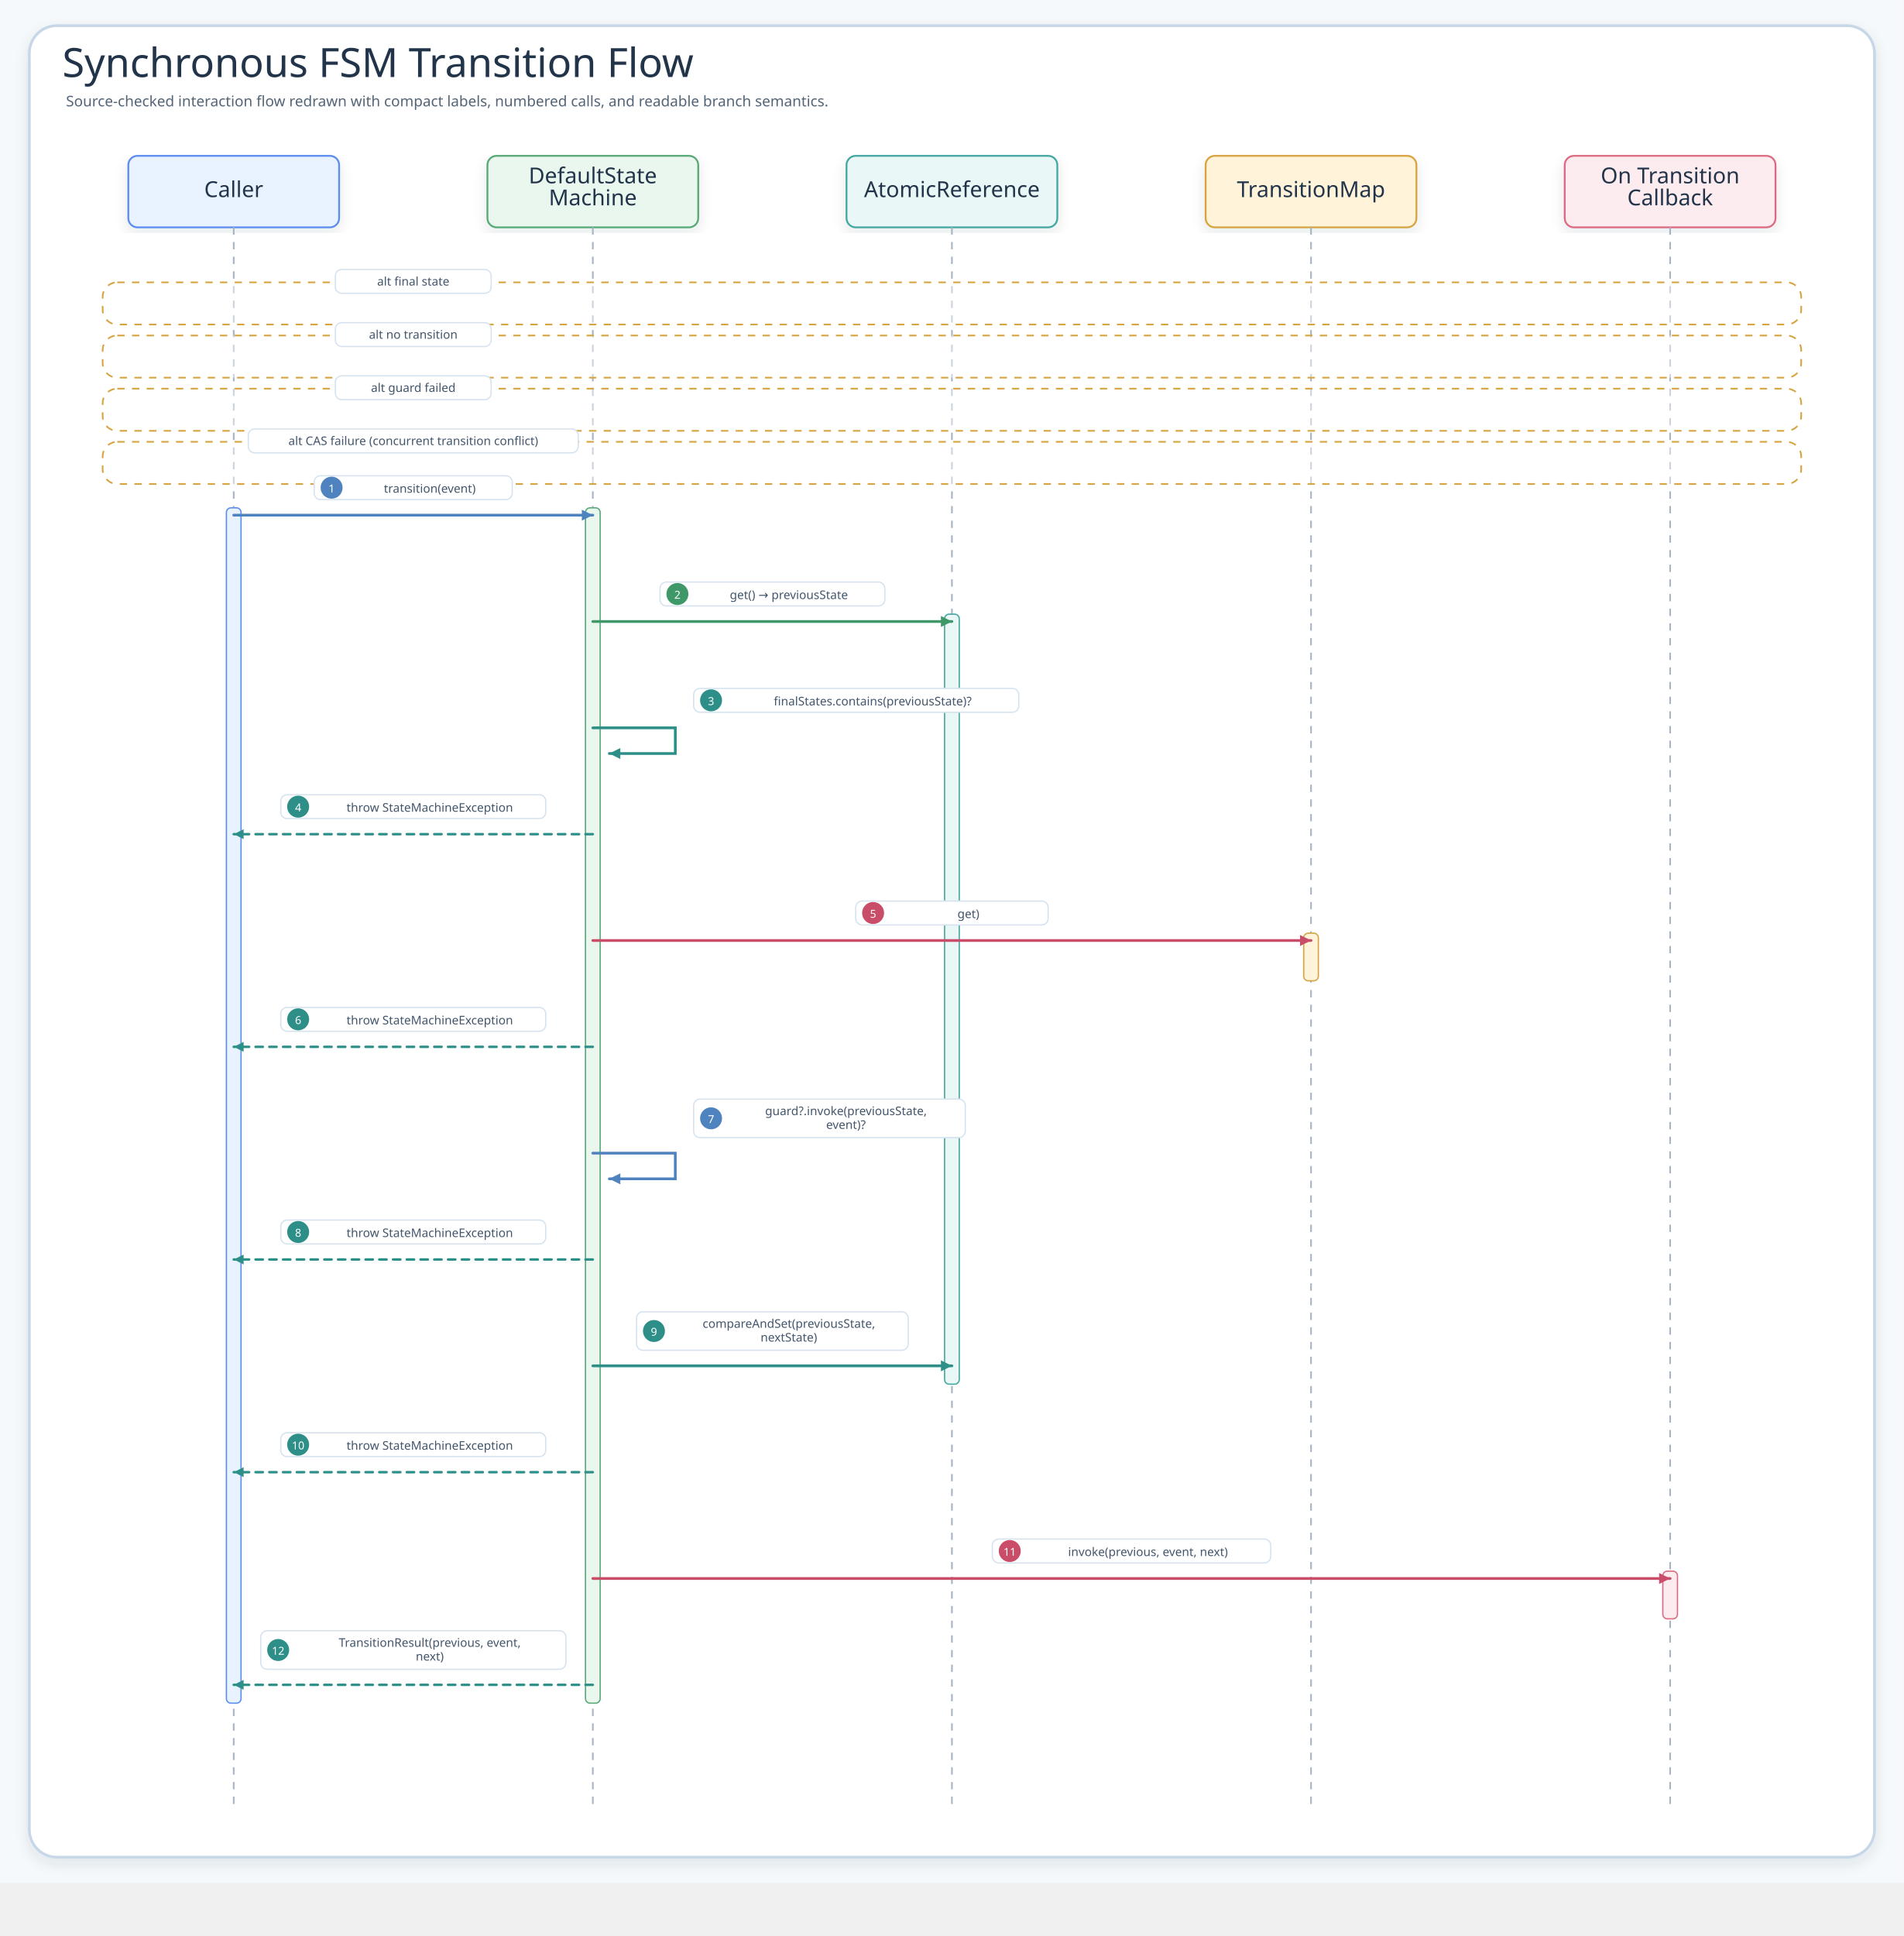
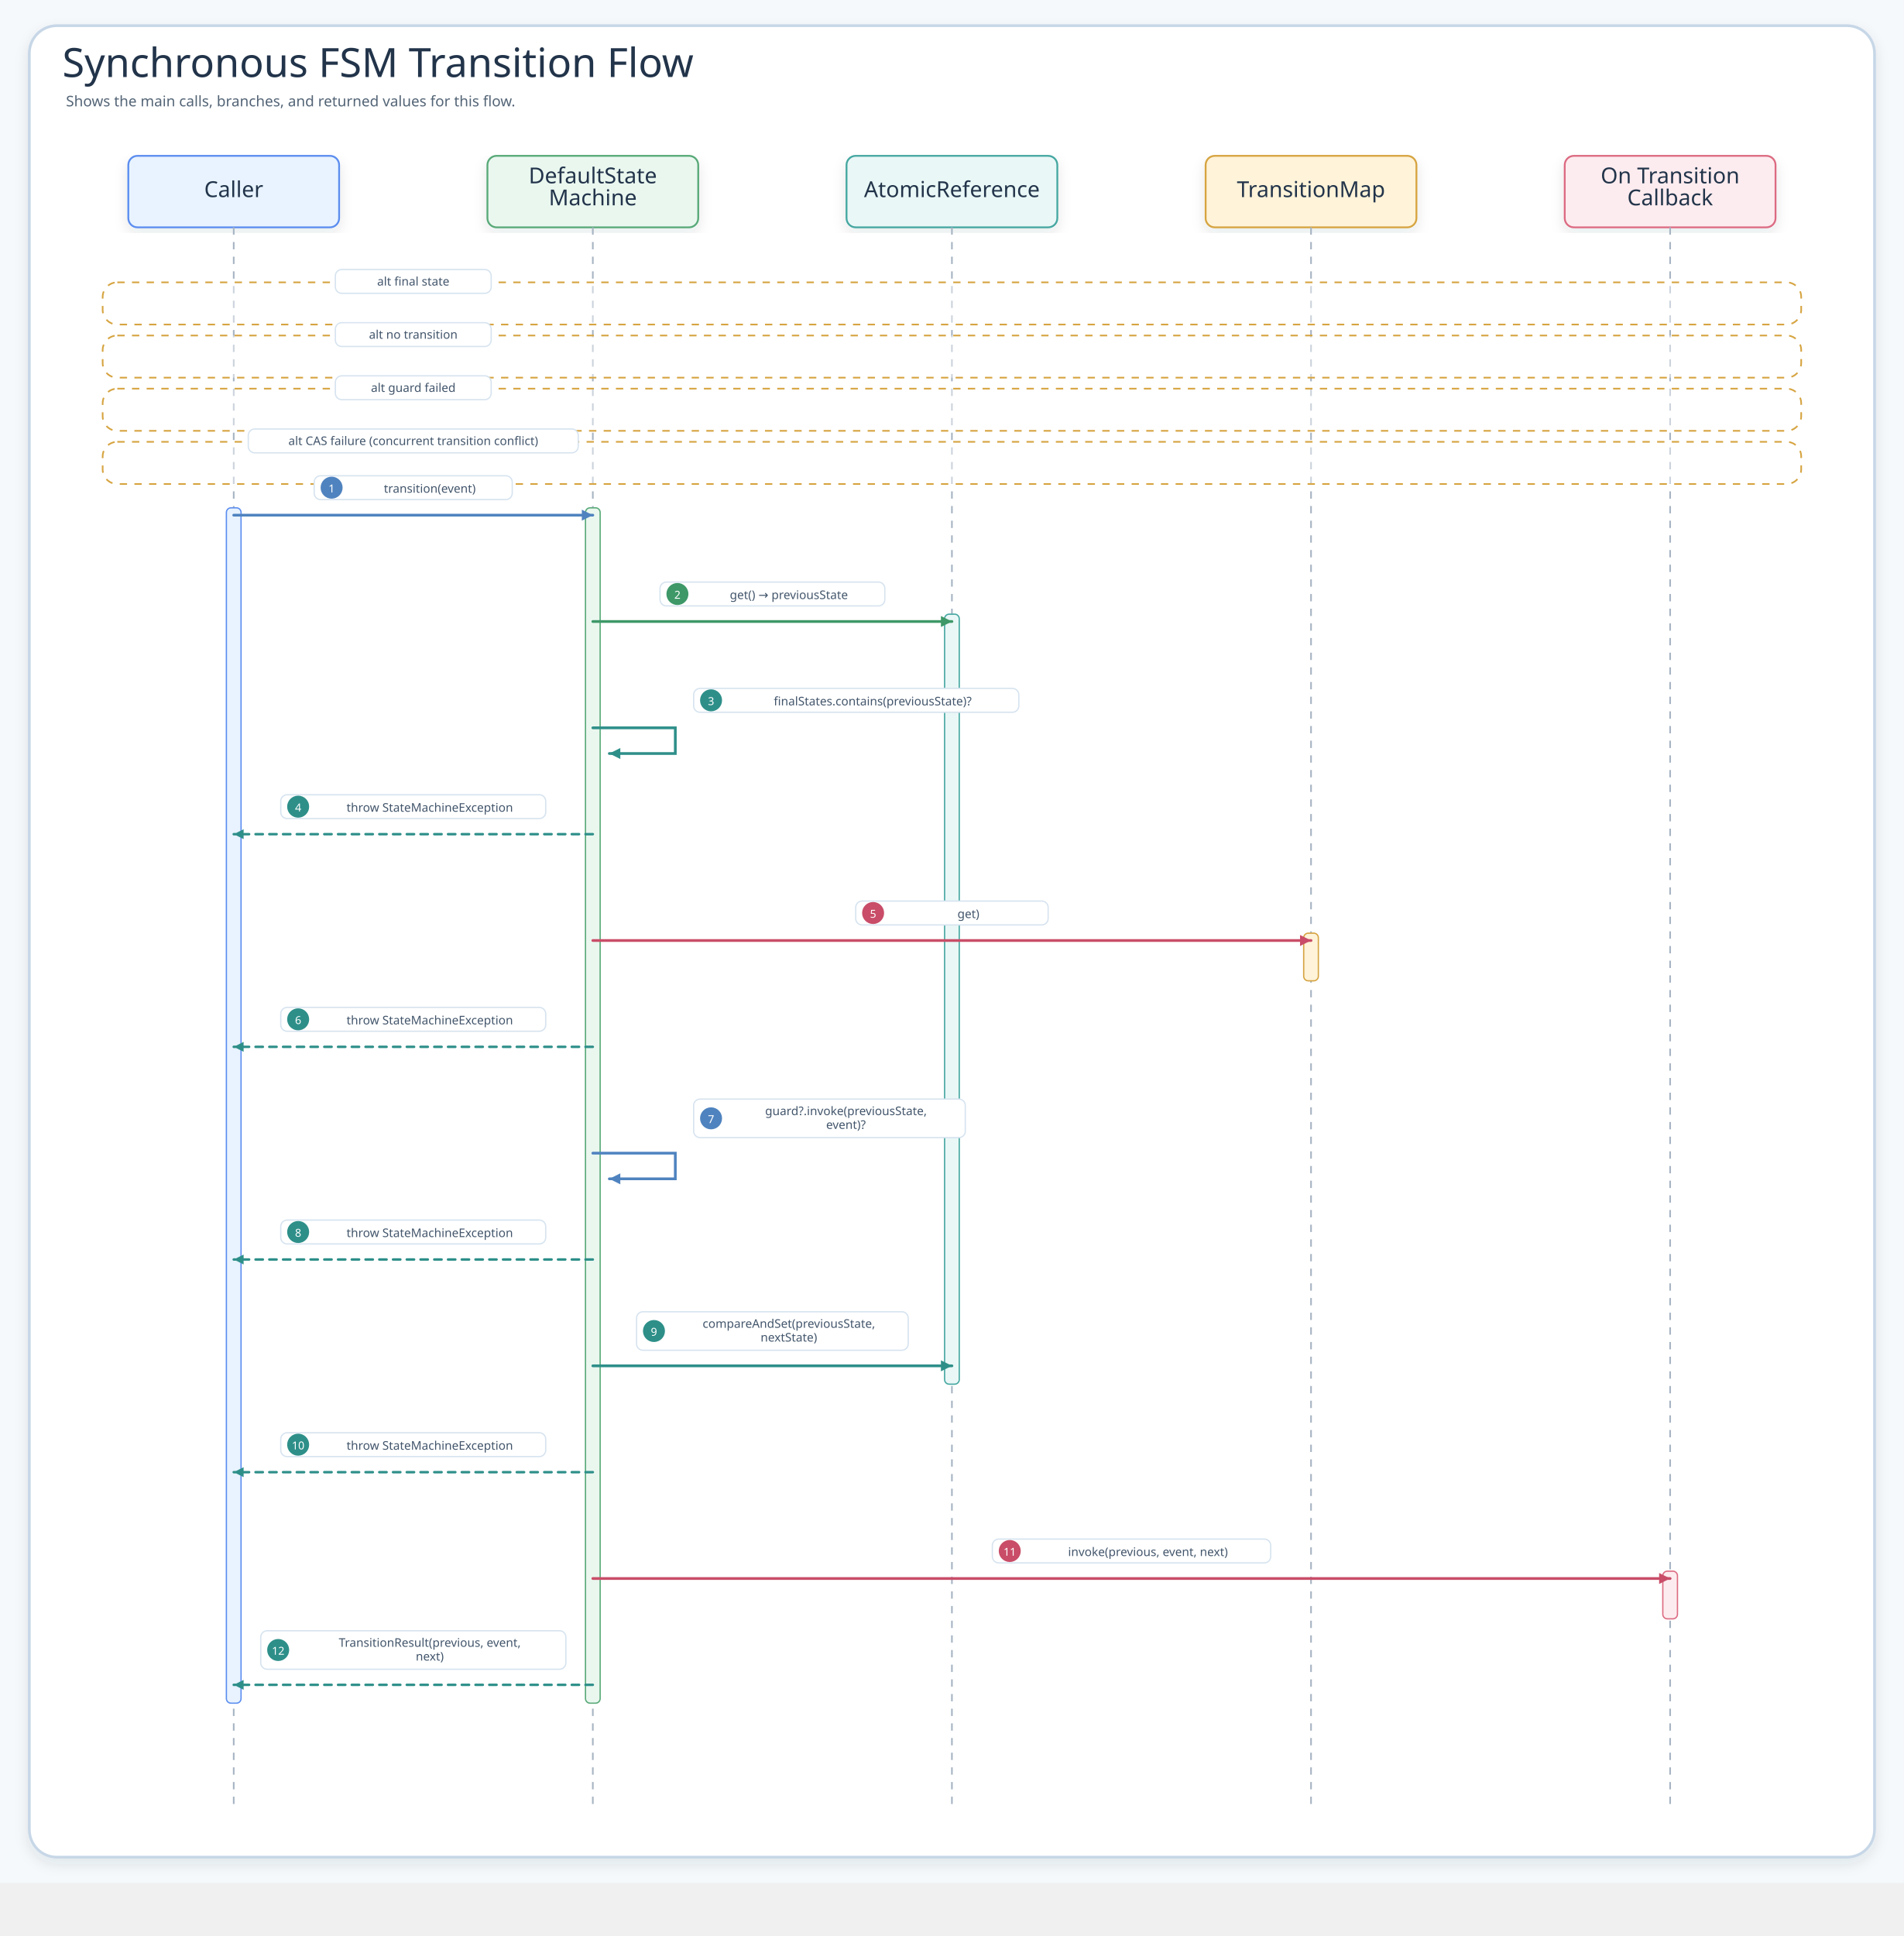
<svg xmlns="http://www.w3.org/2000/svg" width="2077.2" height="2112" viewBox="0 0 2077.2 2112" role="img" aria-label="Synchronous FSM Transition Flow">
  <defs>
    <filter id="shadow" x="-8%" y="-8%" width="116%" height="116%">
      <feDropShadow dx="0" dy="6" stdDeviation="7" flood-color="#203040" flood-opacity="0.10" />
    </filter>
    <marker id="seqArrow-blue" markerWidth="5" markerHeight="5" refX="4.5" refY="2.5" orient="auto" markerUnits="strokeWidth">
      <path d="M 0.5 0.5 L 4.5 2.5 L 0.5 4.5 Z" fill="#4F83BF" />
    </marker>
    <marker id="seqArrow-green" markerWidth="5" markerHeight="5" refX="4.5" refY="2.5" orient="auto" markerUnits="strokeWidth">
      <path d="M 0.5 0.5 L 4.5 2.5 L 0.5 4.5 Z" fill="#3E9868" />
    </marker>
    <marker id="seqArrow-teal" markerWidth="5" markerHeight="5" refX="4.5" refY="2.5" orient="auto" markerUnits="strokeWidth">
      <path d="M 0.5 0.5 L 4.5 2.5 L 0.5 4.5 Z" fill="#2E8F89" />
    </marker>
    <marker id="seqArrow-amber" markerWidth="5" markerHeight="5" refX="4.5" refY="2.5" orient="auto" markerUnits="strokeWidth">
      <path d="M 0.5 0.5 L 4.5 2.5 L 0.5 4.5 Z" fill="#B9851B" />
    </marker>
    <marker id="seqArrow-pink" markerWidth="5" markerHeight="5" refX="4.5" refY="2.5" orient="auto" markerUnits="strokeWidth">
      <path d="M 0.5 0.5 L 4.5 2.5 L 0.5 4.5 Z" fill="#C94D68" />
    </marker>
    <marker id="seqArrow-purple" markerWidth="5" markerHeight="5" refX="4.5" refY="2.5" orient="auto" markerUnits="strokeWidth">
      <path d="M 0.5 0.5 L 4.5 2.5 L 0.5 4.5 Z" fill="#755BC6" />
    </marker>
    <marker id="seqArrow-gray" markerWidth="5" markerHeight="5" refX="4.5" refY="2.5" orient="auto" markerUnits="strokeWidth">
      <path d="M 0.5 0.5 L 4.5 2.5 L 0.5 4.5 Z" fill="#758297" />
    </marker>
    <style>
    .canvas{fill:#F6F9FC}.frame{fill:#fff;stroke:#C7D7E7;stroke-width:3;filter:url(#shadow)}
    .title{font-family:"Architects Daughter";font-size:44px;fill:#22344A}.subtitle{font-family:"Comic Mono";font-size:16px;fill:#536476}
    .card{filter:url(#shadow);stroke-width:2}.cardTitle{font-family:"Architects Daughter";font-size:24px;fill:#22344A}.detail{font-family:"Comic Mono";font-size:13px;fill:#42556B}
    .lifeline{stroke:#A7B4C3;stroke-width:1.8;stroke-dasharray:8 8}.seq{fill:none;stroke-width:3;stroke-linecap:round}.seqReturn{fill:none;stroke-width:2.7;stroke-linecap:round;stroke-dasharray:8 7}
    .labelPill{fill:#fff;stroke:#D6E3EF;stroke-width:1.4}.altBox{fill:#FFFFFF;fill-opacity:.42;stroke:#D6A441;stroke-width:1.8;stroke-dasharray:8 8}
  </style>
  </defs>
  <rect class="canvas" width="2077.2" height="2054" />
  <rect class="frame" x="32" y="28" width="2013.2" height="1998" rx="30" />
  <text class="title" x="68" y="84">Synchronous FSM Transition Flow</text>
-   <text class="subtitle" x="72" y="116">Source-checked interaction flow redrawn with compact labels, numbered calls, and readable branch semantics.</text>
+   <text class="subtitle" x="72" y="116">Shows the main calls, branches, and returned values for this flow.</text>
  <g id="seq-caller">
    <rect class="card" x="140" y="170" width="230" height="78" rx="10" fill="#E8F3FF" stroke="#5B8DEF" />
    <text class="cardTitle" x="255" y="215" text-anchor="middle">Caller</text>
    <line class="lifeline" x1="255" y1="248" x2="255" y2="1970" />
  </g>
  <g id="seq-defaultstate-machine">
    <rect class="card" x="531.8" y="170" width="230" height="78" rx="10" fill="#EAF7EF" stroke="#58A978" />
    <text class="cardTitle" x="646.8" y="200" text-anchor="middle">DefaultState</text>
    <text class="cardTitle" x="646.8" y="224" text-anchor="middle">Machine</text>
    <line class="lifeline" x1="646.8" y1="248" x2="646.8" y2="1970" />
  </g>
  <g id="seq-atomicreference">
    <rect class="card" x="923.6" y="170" width="230" height="78" rx="10" fill="#E9F7F6" stroke="#45A7A1" />
    <text class="cardTitle" x="1038.6" y="215" text-anchor="middle">AtomicReference</text>
    <line class="lifeline" x1="1038.6" y1="248" x2="1038.6" y2="1970" />
  </g>
  <g id="seq-transitionmap">
    <rect class="card" x="1315.4" y="170" width="230" height="78" rx="10" fill="#FFF3D9" stroke="#D6A441" />
    <text class="cardTitle" x="1430.4" y="215" text-anchor="middle">TransitionMap</text>
    <line class="lifeline" x1="1430.4" y1="248" x2="1430.4" y2="1970" />
  </g>
  <g id="seq-on-transition-callback">
    <rect class="card" x="1707.2" y="170" width="230" height="78" rx="10" fill="#FDECEF" stroke="#DC6B82" />
    <text class="cardTitle" x="1822.2" y="200" text-anchor="middle">On Transition</text>
    <text class="cardTitle" x="1822.2" y="224" text-anchor="middle">Callback</text>
    <line class="lifeline" x1="1822.2" y1="248" x2="1822.2" y2="1970" />
  </g>
  <g>
    <rect class="altBox" x="112" y="308" width="1853.2" height="46" rx="16" />
    <rect class="labelPill branchPill" x="365.9" y="294" width="170" height="26" rx="7" />
    <text class="detail" x="450.9" y="307" text-anchor="middle" dominant-baseline="middle">alt final state</text>
  </g>
  <g>
    <rect class="altBox" x="112" y="366" width="1853.2" height="46" rx="16" />
    <rect class="labelPill branchPill" x="365.9" y="352" width="170" height="26" rx="7" />
    <text class="detail" x="450.9" y="365" text-anchor="middle" dominant-baseline="middle">alt no transition</text>
  </g>
  <g>
    <rect class="altBox" x="112" y="424" width="1853.2" height="46" rx="16" />
    <rect class="labelPill branchPill" x="365.9" y="410" width="170" height="26" rx="7" />
    <text class="detail" x="450.9" y="423" text-anchor="middle" dominant-baseline="middle">alt guard failed</text>
  </g>
  <g>
    <rect class="altBox" x="112" y="482" width="1853.2" height="46" rx="16" />
    <rect class="labelPill branchPill" x="270.9" y="468" width="360" height="26" rx="7" />
    <text class="detail" x="450.9" y="481" text-anchor="middle" dominant-baseline="middle">alt CAS failure (concurrent transition conflict)</text>
  </g>
  <rect x="247" y="554" width="16" height="1304" rx="5" fill="#E8F3FF" stroke="#5B8DEF" stroke-width="1.4" />
  <rect x="638.8" y="554" width="16" height="1304" rx="5" fill="#EAF7EF" stroke="#58A978" stroke-width="1.4" />
  <rect x="1030.6" y="670" width="16" height="840" rx="5" fill="#E9F7F6" stroke="#45A7A1" stroke-width="1.4" />
  <rect x="1422.4" y="1018" width="16" height="52" rx="5" fill="#FFF3D9" stroke="#D6A441" stroke-width="1.4" />
  <rect x="1814.2" y="1714" width="16" height="52" rx="5" fill="#FDECEF" stroke="#DC6B82" stroke-width="1.4" />
  <g id="m1">
    <rect class="labelPill" x="342.8" y="519" width="216.1" height="26" rx="7" />
    <circle cx="361.8" cy="532" r="12" fill="#4F83BF" />
    <text class="detail" x="361.8" y="533" text-anchor="middle" dominant-baseline="middle" style="fill:#fff;font-size:12px">1</text>
    <text class="detail" x="468.9" y="533" text-anchor="middle" dominant-baseline="middle">transition(event)</text>
    <path class="seq" d="M255 562 L646.8 562" stroke="#4F83BF" marker-end="url(#seqArrow-blue)" />
  </g>
  <g id="m2">
    <rect class="labelPill" x="720.1" y="635" width="245.3" height="26" rx="7" />
    <circle cx="739.1" cy="648" r="12" fill="#3E9868" />
    <text class="detail" x="739.1" y="649" text-anchor="middle" dominant-baseline="middle" style="fill:#fff;font-size:12px">2</text>
    <text class="detail" x="860.7" y="649" text-anchor="middle" dominant-baseline="middle">get() → previousState</text>
    <path class="seq" d="M646.8 678 L1038.6 678" stroke="#3E9868" marker-end="url(#seqArrow-green)" />
  </g>
  <g id="m3">
    <rect class="labelPill" x="756.8" y="751" width="354.8" height="26" rx="7" />
    <circle cx="775.8" cy="764" r="12" fill="#2E8F89" />
    <text class="detail" x="775.8" y="765" text-anchor="middle" dominant-baseline="middle" style="fill:#fff;font-size:12px">3</text>
    <text class="detail" x="952.2" y="765" text-anchor="middle" dominant-baseline="middle">finalStates.contains(previousState)?</text>
    <path class="seq" d="M646.8 794 L736.8 794 L736.8 822 L664.8 822" stroke="#2E8F89" marker-end="url(#seqArrow-teal)" />
  </g>
  <g id="m4">
    <rect class="labelPill" x="306.3" y="867" width="289.1" height="26" rx="7" />
    <circle cx="325.3" cy="880" r="12" fill="#2E8F89" />
    <text class="detail" x="325.3" y="881" text-anchor="middle" dominant-baseline="middle" style="fill:#fff;font-size:12px">4</text>
    <text class="detail" x="468.9" y="881" text-anchor="middle" dominant-baseline="middle">throw StateMachineException</text>
    <path class="seqReturn" d="M646.8 910 L255 910" stroke="#2E8F89" marker-end="url(#seqArrow-teal)" />
  </g>
  <g id="m5">
    <rect class="labelPill" x="933.6" y="983" width="210" height="26" rx="7" />
    <circle cx="952.6" cy="996" r="12" fill="#C94D68" />
    <text class="detail" x="952.6" y="997" text-anchor="middle" dominant-baseline="middle" style="fill:#fff;font-size:12px">5</text>
    <text class="detail" x="1056.6" y="997" text-anchor="middle" dominant-baseline="middle">get)</text>
    <path class="seq" d="M646.8 1026 L1430.4 1026" stroke="#C94D68" marker-end="url(#seqArrow-pink)" />
  </g>
  <g id="m6">
    <rect class="labelPill" x="306.3" y="1099" width="289.1" height="26" rx="7" />
    <circle cx="325.3" cy="1112" r="12" fill="#2E8F89" />
    <text class="detail" x="325.3" y="1113" text-anchor="middle" dominant-baseline="middle" style="fill:#fff;font-size:12px">6</text>
    <text class="detail" x="468.9" y="1113" text-anchor="middle" dominant-baseline="middle">throw StateMachineException</text>
    <path class="seqReturn" d="M646.8 1142 L255 1142" stroke="#2E8F89" marker-end="url(#seqArrow-teal)" />
  </g>
  <g id="m7">
    <rect class="labelPill" x="756.8" y="1199" width="296.4" height="42" rx="7" />
    <circle cx="775.8" cy="1220" r="12" fill="#4F83BF" />
    <text class="detail" x="775.8" y="1221" text-anchor="middle" dominant-baseline="middle" style="fill:#fff;font-size:12px">7</text>
    <text class="detail" x="923" y="1212" text-anchor="middle" dominant-baseline="middle">guard?.invoke(previousState,</text>
    <text class="detail" x="923" y="1227" text-anchor="middle" dominant-baseline="middle">event)?</text>
    <path class="seq" d="M646.8 1258 L736.8 1258 L736.8 1286 L664.8 1286" stroke="#4F83BF" marker-end="url(#seqArrow-blue)" />
  </g>
  <g id="m8">
    <rect class="labelPill" x="306.3" y="1331" width="289.1" height="26" rx="7" />
    <circle cx="325.3" cy="1344" r="12" fill="#2E8F89" />
    <text class="detail" x="325.3" y="1345" text-anchor="middle" dominant-baseline="middle" style="fill:#fff;font-size:12px">8</text>
    <text class="detail" x="468.9" y="1345" text-anchor="middle" dominant-baseline="middle">throw StateMachineException</text>
    <path class="seqReturn" d="M646.8 1374 L255 1374" stroke="#2E8F89" marker-end="url(#seqArrow-teal)" />
  </g>
  <g id="m9">
    <rect class="labelPill" x="694.5" y="1431" width="296.4" height="42" rx="7" />
    <circle cx="713.5" cy="1452" r="12" fill="#2E8F89" />
    <text class="detail" x="713.5" y="1453" text-anchor="middle" dominant-baseline="middle" style="fill:#fff;font-size:12px">9</text>
    <text class="detail" x="860.7" y="1444" text-anchor="middle" dominant-baseline="middle">compareAndSet(previousState,</text>
    <text class="detail" x="860.7" y="1459" text-anchor="middle" dominant-baseline="middle">nextState)</text>
    <path class="seq" d="M646.8 1490 L1038.6 1490" stroke="#2E8F89" marker-end="url(#seqArrow-teal)" />
  </g>
  <g id="m10">
    <rect class="labelPill" x="306.3" y="1563" width="289.1" height="26" rx="7" />
    <circle cx="325.3" cy="1576" r="12" fill="#2E8F89" />
    <text class="detail" x="325.3" y="1577" text-anchor="middle" dominant-baseline="middle" style="fill:#fff;font-size:12px">10</text>
    <text class="detail" x="468.9" y="1577" text-anchor="middle" dominant-baseline="middle">throw StateMachineException</text>
    <path class="seqReturn" d="M646.8 1606 L255 1606" stroke="#2E8F89" marker-end="url(#seqArrow-teal)" />
  </g>
  <g id="m11">
    <rect class="labelPill" x="1082.7" y="1679" width="303.7" height="26" rx="7" />
    <circle cx="1101.7" cy="1692" r="12" fill="#C94D68" />
    <text class="detail" x="1101.7" y="1693" text-anchor="middle" dominant-baseline="middle" style="fill:#fff;font-size:12px">11</text>
    <text class="detail" x="1252.5" y="1693" text-anchor="middle" dominant-baseline="middle">invoke(previous, event, next)</text>
    <path class="seq" d="M646.8 1722 L1822.2 1722" stroke="#C94D68" marker-end="url(#seqArrow-pink)" />
  </g>
  <g id="m12">
    <rect class="labelPill" x="284.5" y="1779" width="332.9" height="42" rx="7" />
    <circle cx="303.5" cy="1800" r="12" fill="#2E8F89" />
    <text class="detail" x="303.5" y="1801" text-anchor="middle" dominant-baseline="middle" style="fill:#fff;font-size:12px">12</text>
    <text class="detail" x="468.9" y="1792" text-anchor="middle" dominant-baseline="middle">TransitionResult(previous, event,</text>
    <text class="detail" x="468.9" y="1807" text-anchor="middle" dominant-baseline="middle">next)</text>
    <path class="seqReturn" d="M646.8 1838 L255 1838" stroke="#2E8F89" marker-end="url(#seqArrow-teal)" />
  </g>
</svg>
